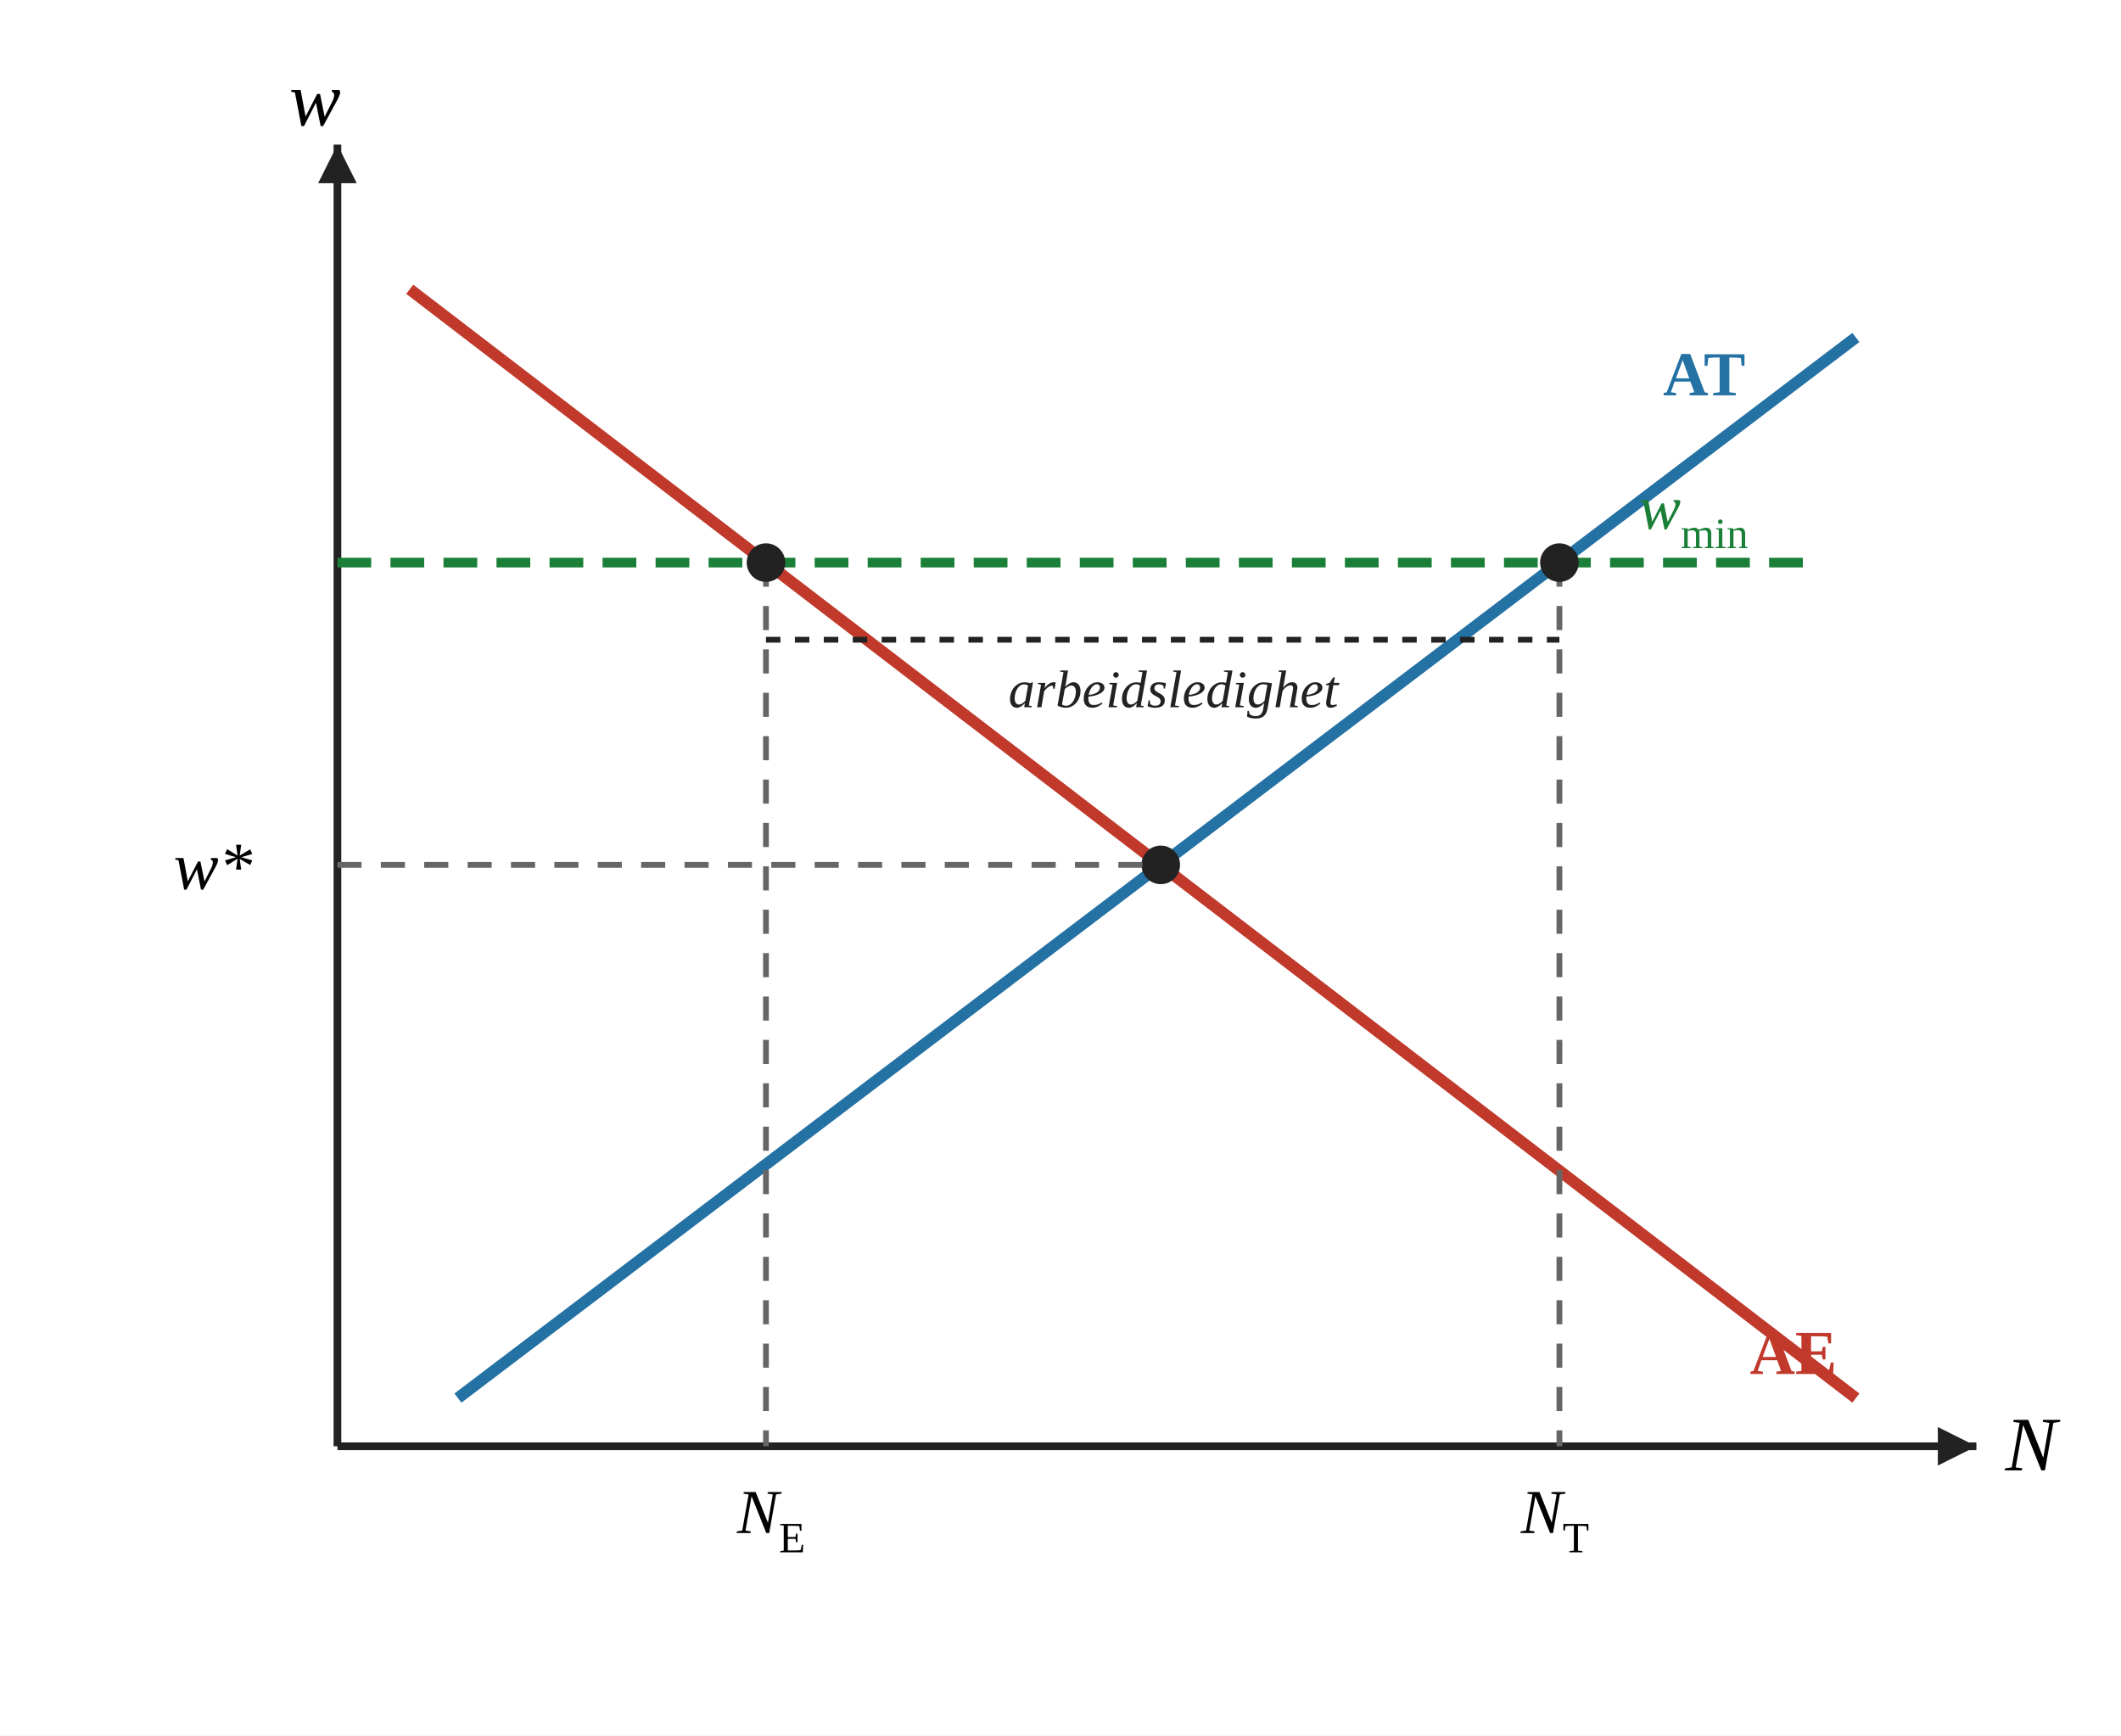
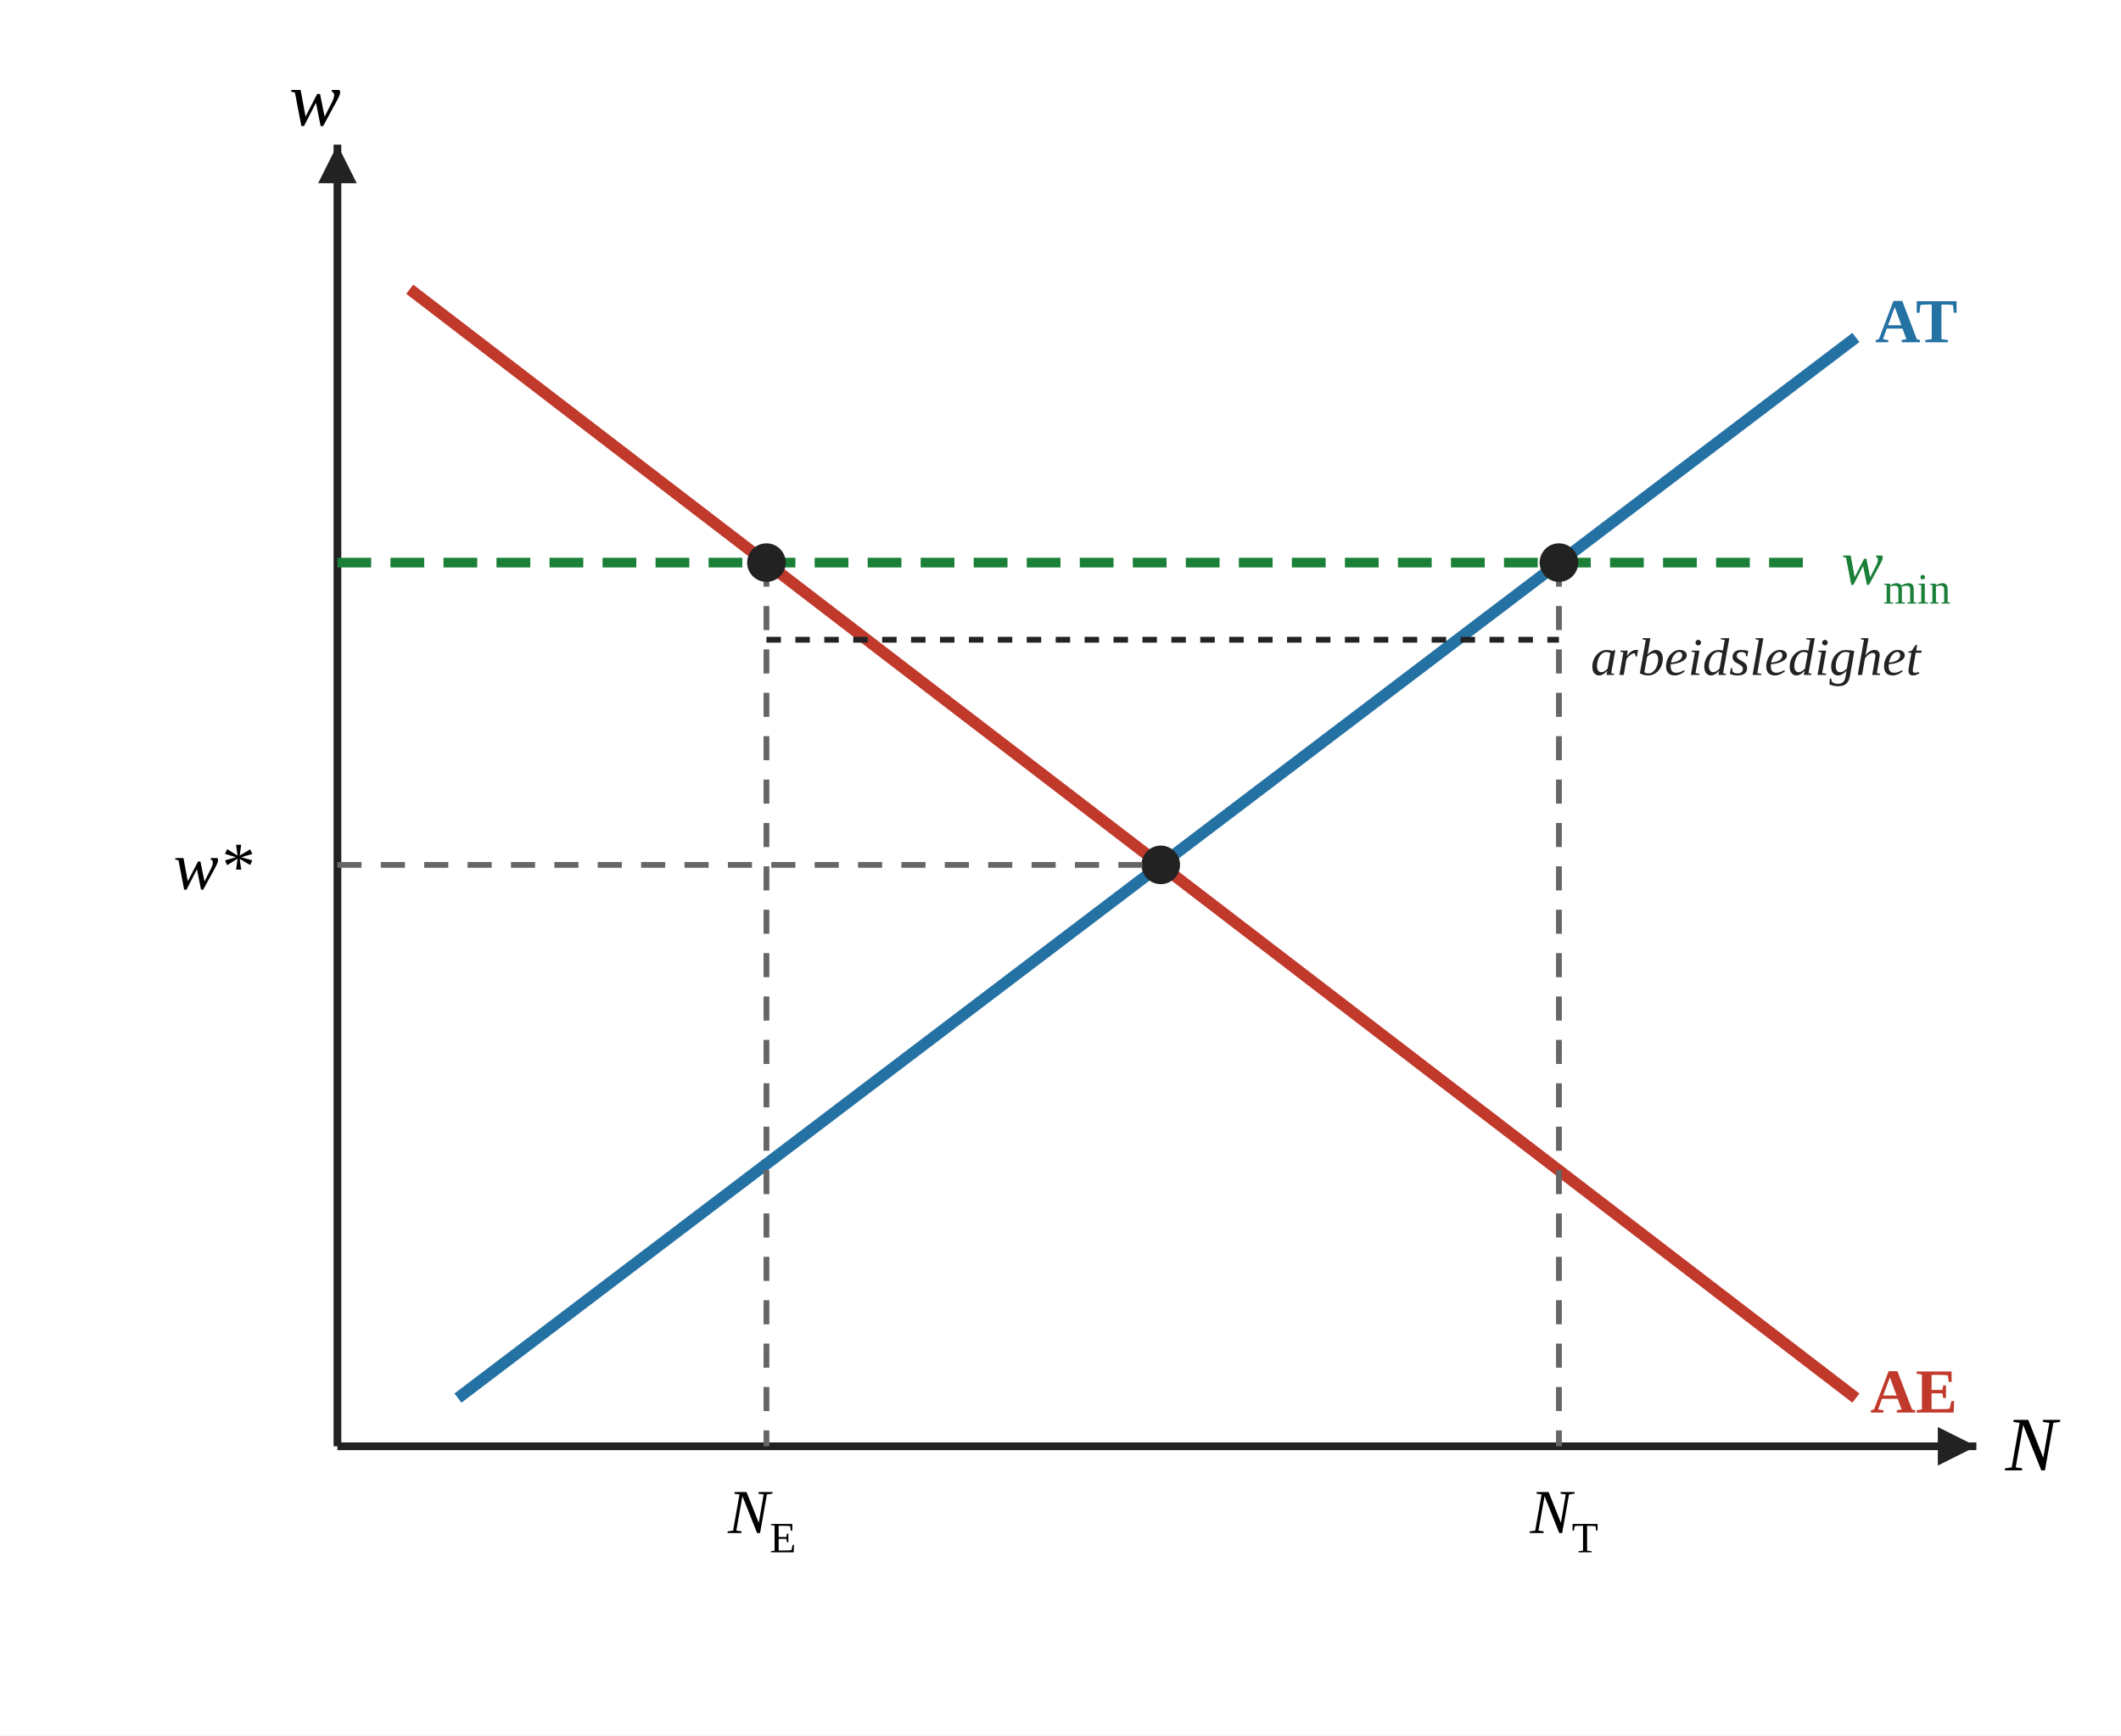
<svg xmlns="http://www.w3.org/2000/svg" viewBox="0 0 440 360" font-family="Georgia, 'Times New Roman', serif" role="img" aria-label="Minstelønn over likevekt: ved lønnsgulvet w_min etterspør bedriftene bare N_E arbeidskraft (kortsiden), mens N_T ønsker å jobbe. Differansen N_T minus N_E er arbeidsledigheten. Sysselsettingen blir N_E.">
  <rect width="440" height="360" fill="#ffffff" />
  <line x1="70" y1="300" x2="410" y2="300" stroke="#222" stroke-width="1.6" />
  <line x1="70" y1="300" x2="70" y2="30" stroke="#222" stroke-width="1.6" />
  <polygon points="410,300 402,296 402,304" fill="#222" />
  <polygon points="70,30 66,38 74,38" fill="#222" />
  <text x="416" y="305" font-size="16" font-style="italic">N</text>
  <text x="60" y="26" font-size="16" font-style="italic">w</text>
  <line x1="85.0" y1="60.0" x2="385.0" y2="290.0" stroke="#c0392b" stroke-width="2.4" />
  <line x1="95.0" y1="290.0" x2="385.0" y2="70.0" stroke="#2471a3" stroke-width="2.4" />
-   <text x="363.0" y="285.0" font-size="13" fill="#c0392b" font-weight="bold">AE</text>
-   <text x="345.0" y="82.0" font-size="13" fill="#2471a3" font-weight="bold">AT</text>
+   <text x="388.0" y="293.0" font-size="13" fill="#c0392b" font-weight="bold">AE</text>
+   <text x="389.0" y="71.0" font-size="13" fill="#2471a3" font-weight="bold">AT</text>
  <line x1="70.0" y1="116.7" x2="378.0" y2="116.7" stroke="#1a7f37" stroke-width="2.0" stroke-dasharray="7 4" />
-   <text x="340.0" y="109.7" font-size="13" fill="#1a7f37" font-style="italic">w<tspan font-size="9" dy="4" font-style="normal">min</tspan>
+   <text x="382" y="121.2" font-size="13" fill="#1a7f37" font-style="italic">w<tspan font-size="9" dy="4" font-style="normal">min</tspan>
  </text>
  <circle cx="240.8" cy="179.4" r="4" fill="#222" />
  <line x1="70.0" y1="179.4" x2="240.8" y2="179.4" stroke="#666" stroke-width="1.2" stroke-dasharray="5 4" />
-   <line x1="158.9" y1="116.7" x2="158.9" y2="300.0" stroke="#666" stroke-width="1.2" stroke-dasharray="5 4" />
-   <line x1="323.5" y1="116.7" x2="323.5" y2="300.0" stroke="#666" stroke-width="1.2" stroke-dasharray="5 4" />
-   <circle cx="158.9" cy="116.7" r="4" fill="#222" />
-   <circle cx="323.5" cy="116.7" r="4" fill="#222" />
-   <line x1="158.9" y1="132.7" x2="323.5" y2="132.7" stroke="#222" stroke-width="1.2" stroke-dasharray="3 3" />
-   <text x="209.2" y="146.7" font-size="11" fill="#222" font-style="italic">arbeidsledighet</text>
-   <text x="152.9" y="318.0" font-size="13" fill="#000" font-style="italic">N<tspan font-size="9" dy="4" font-style="normal">E</tspan>
+   <line x1="159.0" y1="116.7" x2="159.0" y2="300.0" stroke="#666" stroke-width="1.2" stroke-dasharray="5 4" />
+   <line x1="323.4" y1="116.7" x2="323.4" y2="300.0" stroke="#666" stroke-width="1.2" stroke-dasharray="5 4" />
+   <circle cx="159.0" cy="116.7" r="4" fill="#222" />
+   <circle cx="323.4" cy="116.7" r="4" fill="#222" />
+   <line x1="159.0" y1="132.7" x2="323.4" y2="132.7" stroke="#222" stroke-width="1.2" stroke-dasharray="3 3" />
+   <text x="330.0" y="140.0" font-size="11" fill="#222" font-style="italic">arbeidsledighet</text>
+   <text x="151.0" y="318" font-size="13" font-style="italic">N<tspan font-size="9" dy="4" font-style="normal">E</tspan>
  </text>
-   <text x="315.5" y="318.0" font-size="13" fill="#000" font-style="italic">N<tspan font-size="9" dy="4" font-style="normal">T</tspan>
+   <text x="317.4" y="318" font-size="13" font-style="italic">N<tspan font-size="9" dy="4" font-style="normal">T</tspan>
  </text>
  <text x="36.0" y="184.4" font-size="14" fill="#000" font-style="italic">w*</text>
</svg>
